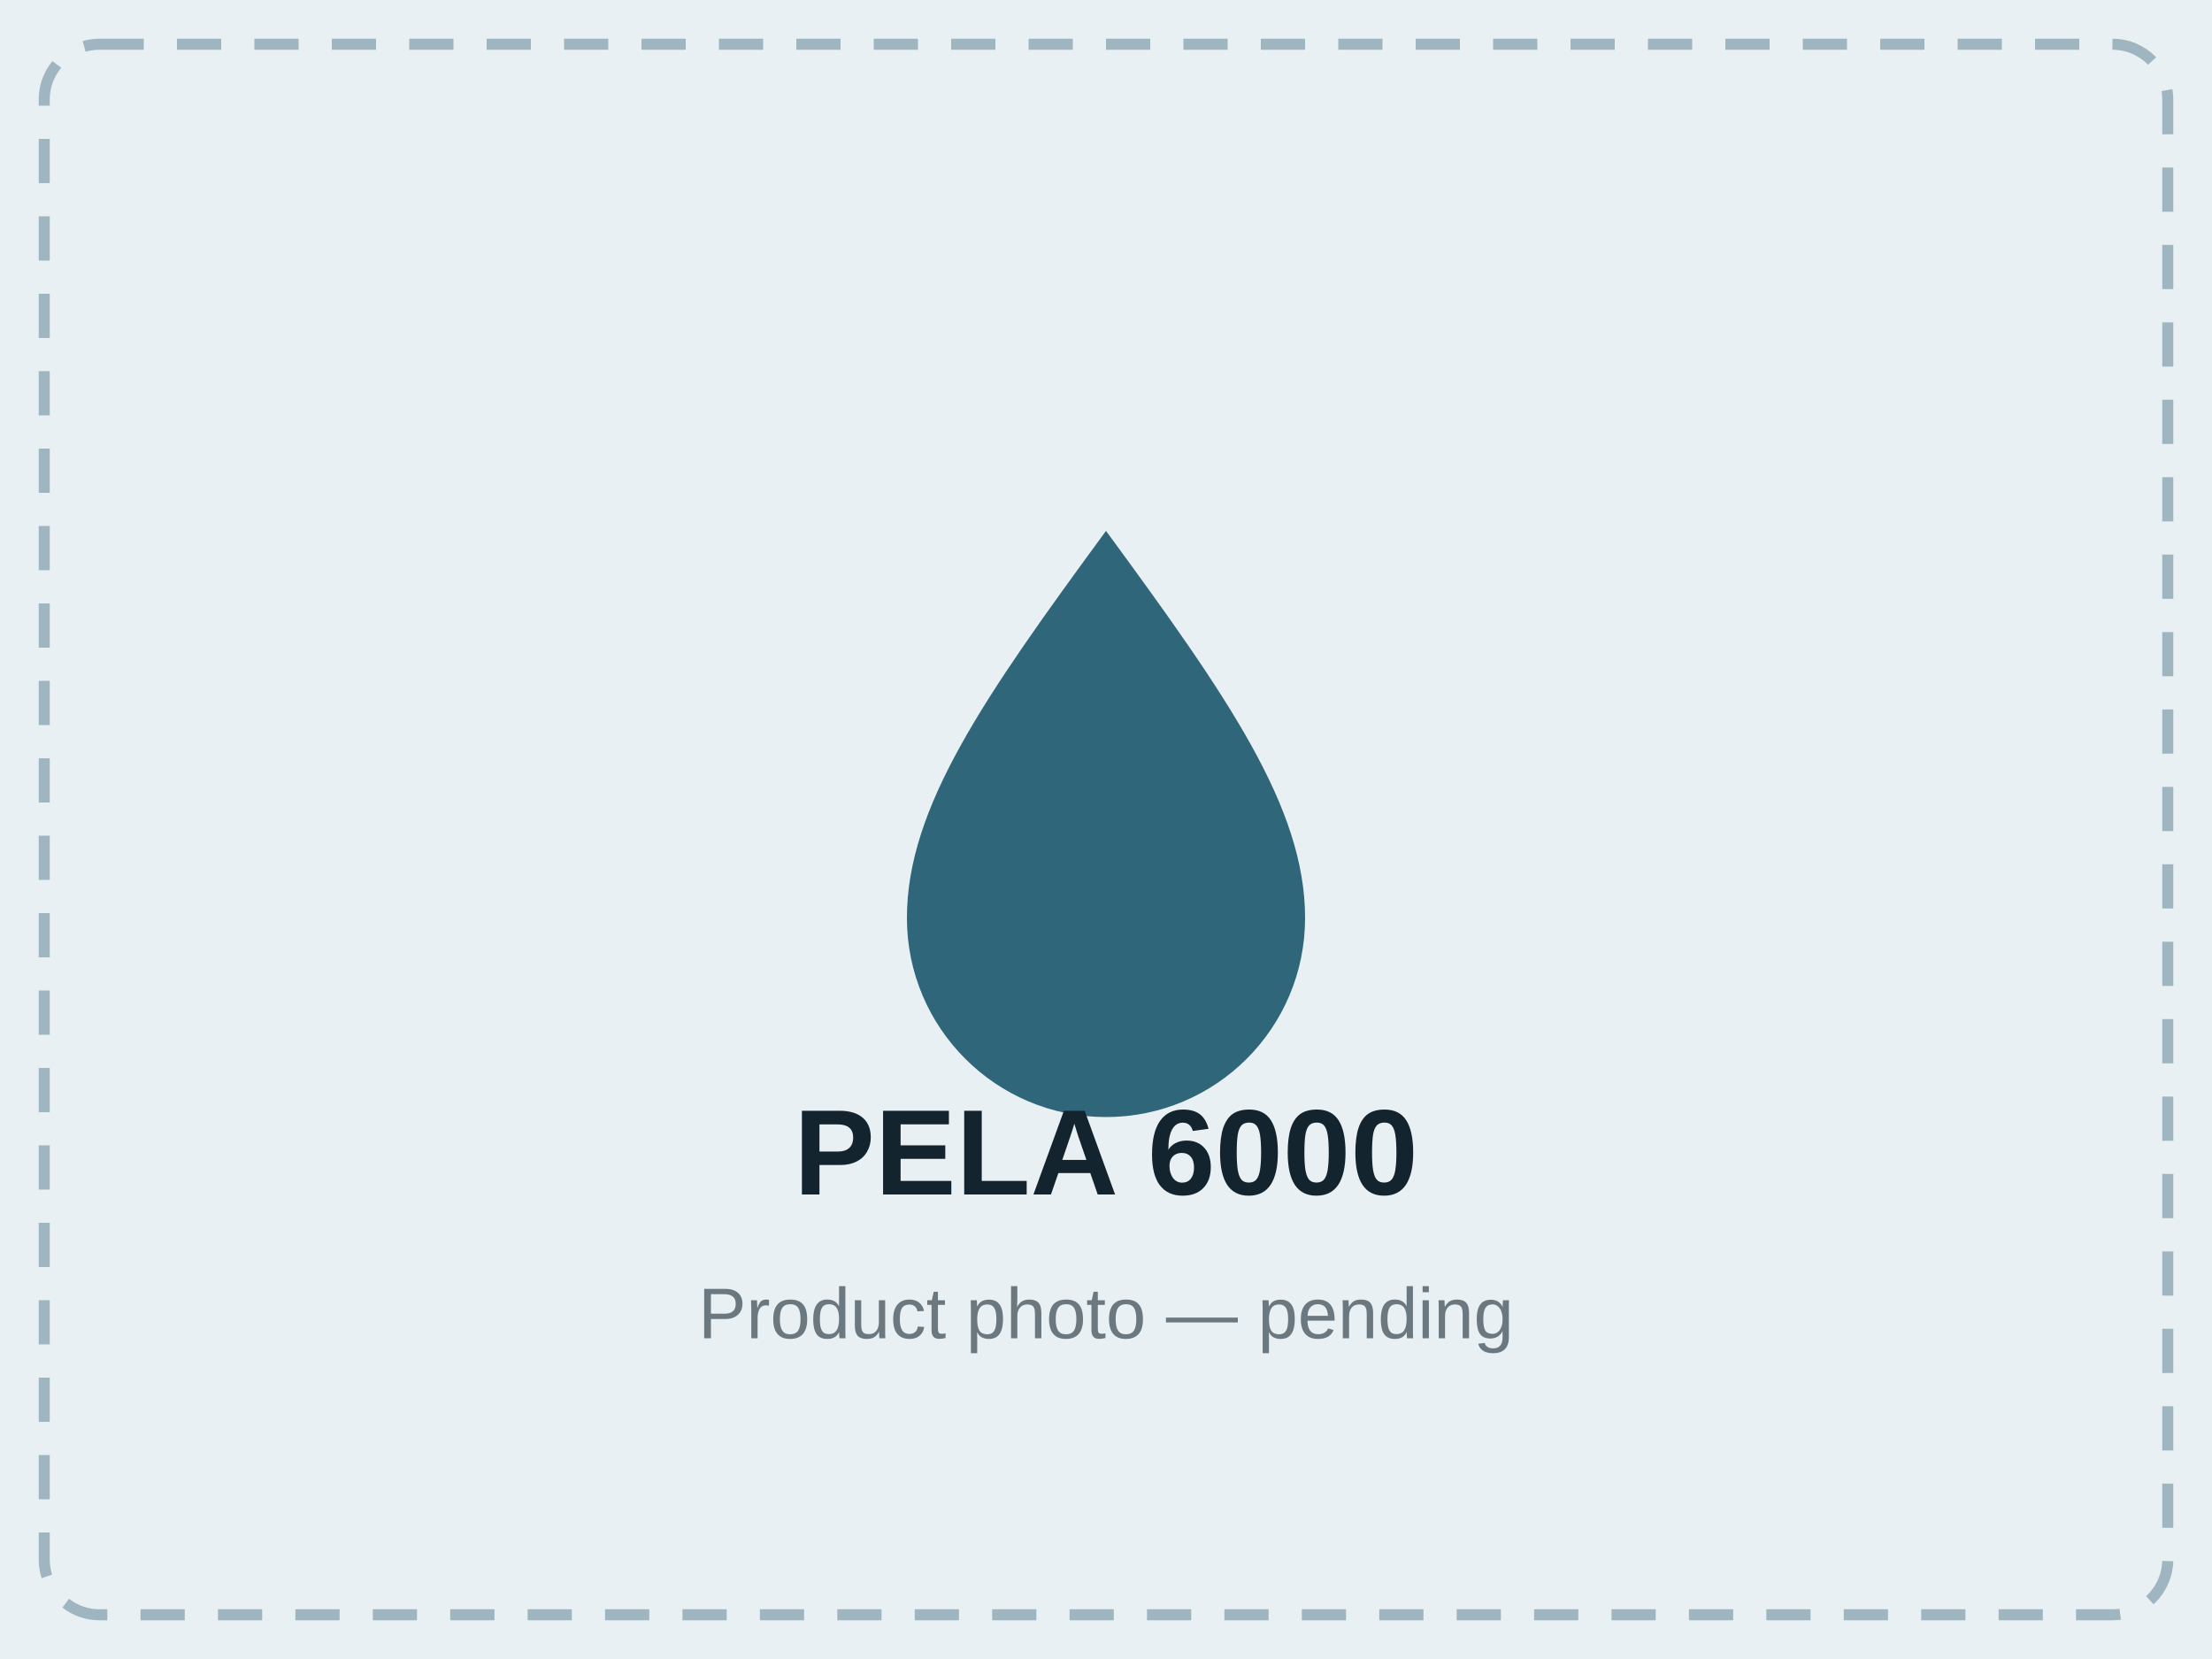
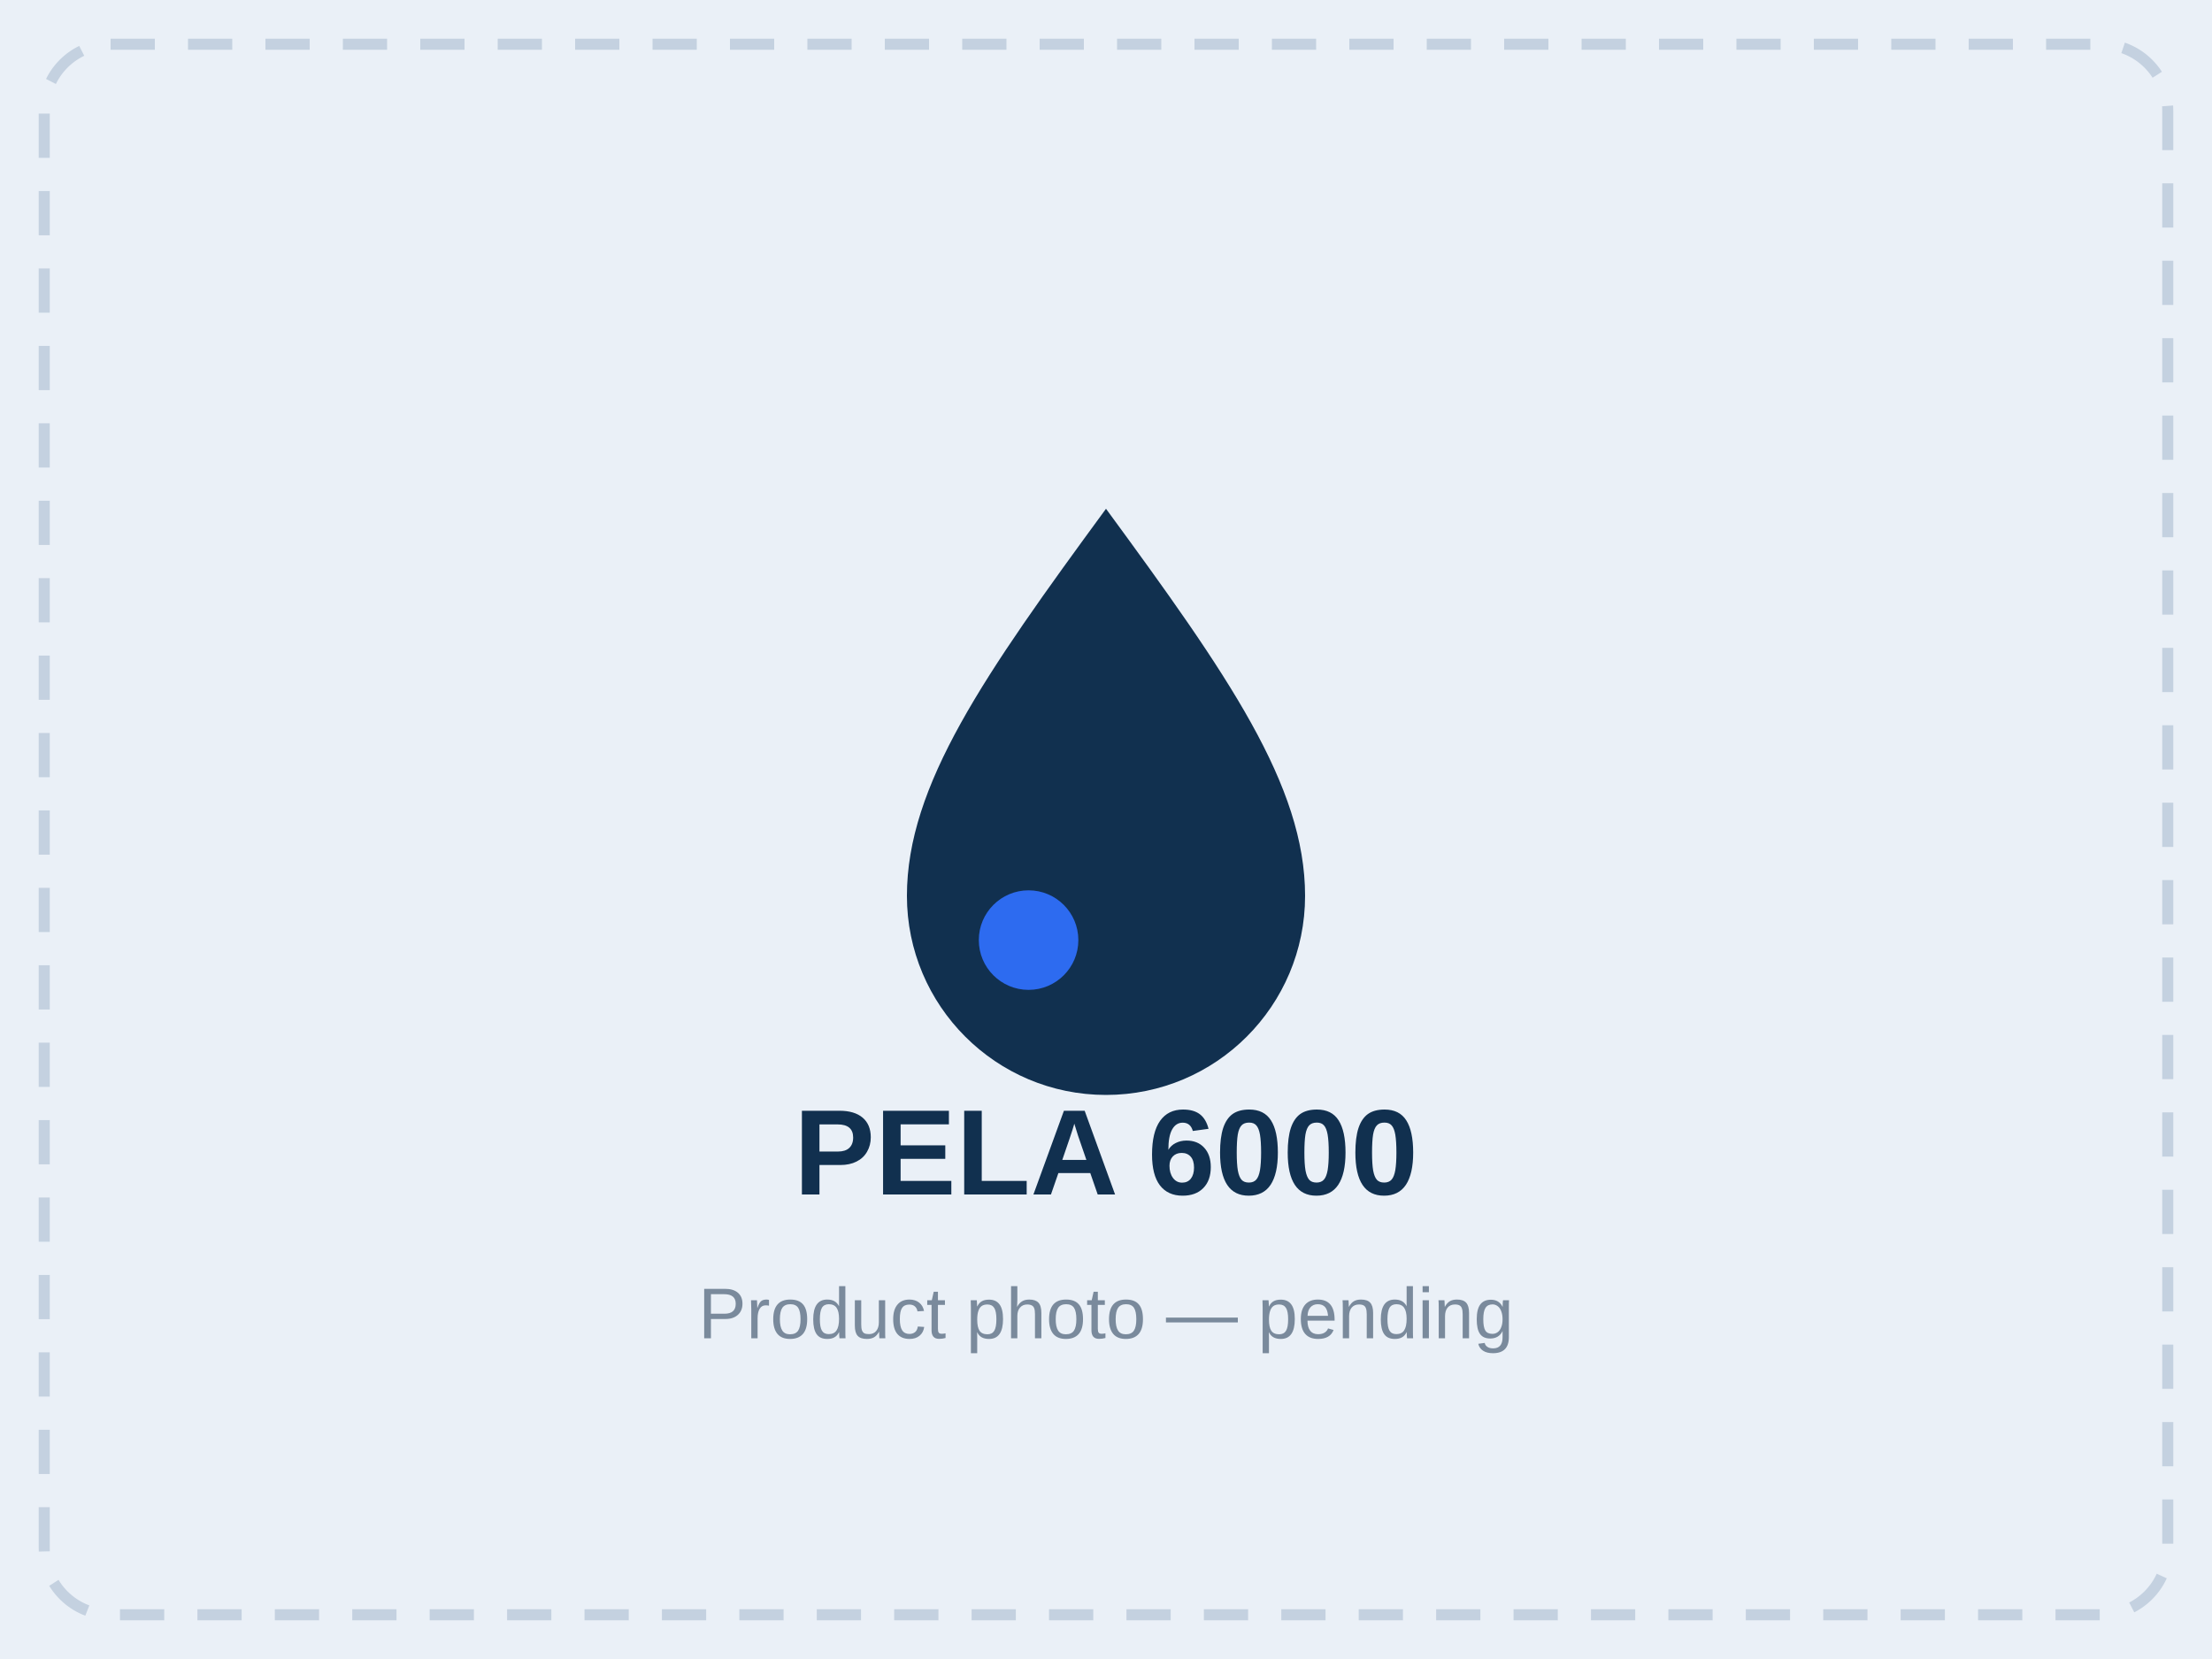
<svg xmlns="http://www.w3.org/2000/svg" viewBox="0 0 400 300" role="img" aria-label="PELA 6000 product photo placeholder">
-   <rect width="400" height="300" fill="#e9f0f3" />
-   <rect x="8" y="8" width="384" height="284" fill="none" stroke="#9fb6c0" stroke-width="2" stroke-dasharray="8 6" rx="10" />
-   <g fill="#0e4d64">
-     <path d="M200 96c-22 30-36 50-36 70a36 36 0 0 0 72 0c0-20-14-40-36-70z" opacity="0.85" />
-   </g>
-   <text x="200" y="216" text-anchor="middle" font-family="-apple-system, Arial, sans-serif" font-size="22" font-weight="700" fill="#14242e">PELA 6000</text>
-   <text x="200" y="242" text-anchor="middle" font-family="-apple-system, Arial, sans-serif" font-size="13" fill="#6b7880">Product photo — pending</text>
+   <rect width="400" height="300" fill="#eaf0f7" />
+   <rect x="8" y="8" width="384" height="284" fill="none" stroke="#c4d1e0" stroke-width="2" stroke-dasharray="8 6" rx="12" />
+   <path d="M200 92c-22 30-36 50-36 70a36 36 0 0 0 72 0c0-20-14-40-36-70z" fill="#11304f" />
+   <circle cx="186" cy="170" r="9" fill="#2d6bf0" />
+   <text x="200" y="216" text-anchor="middle" font-family="-apple-system, Segoe UI, Arial, sans-serif" font-size="22" font-weight="700" fill="#11304f">PELA 6000</text>
+   <text x="200" y="242" text-anchor="middle" font-family="-apple-system, Segoe UI, Arial, sans-serif" font-size="13" fill="#7a8a9c">Product photo — pending</text>
</svg>
